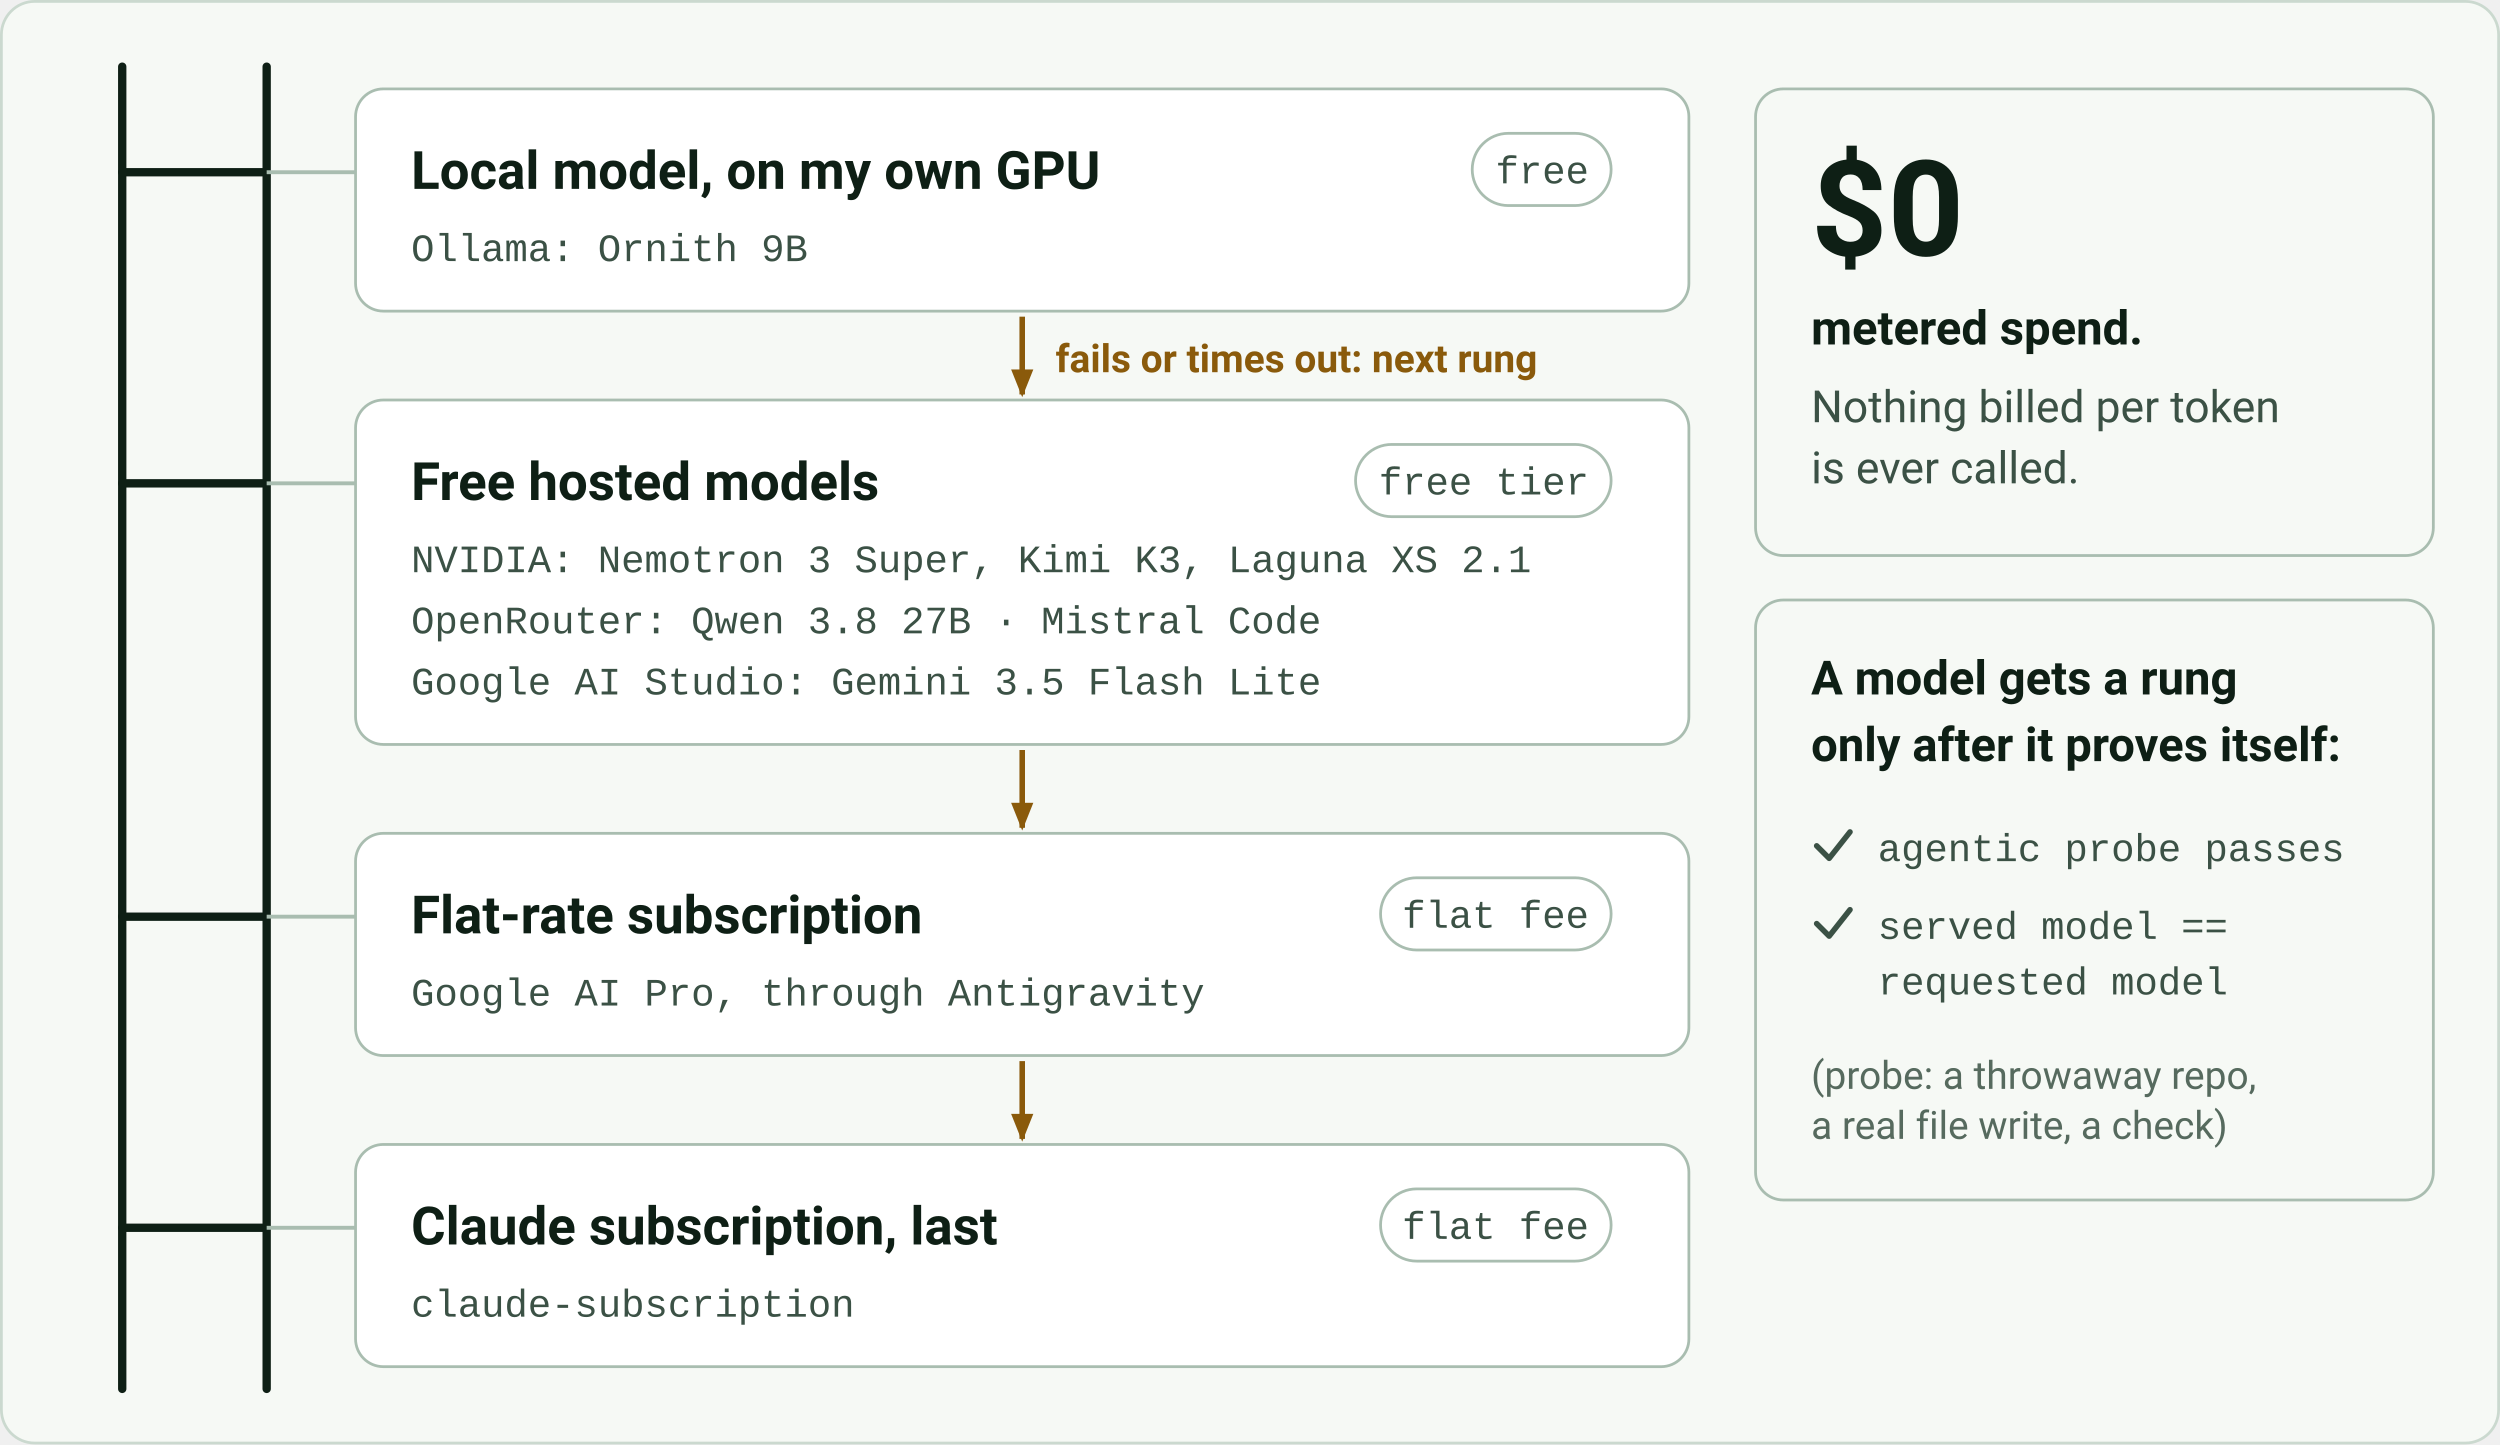
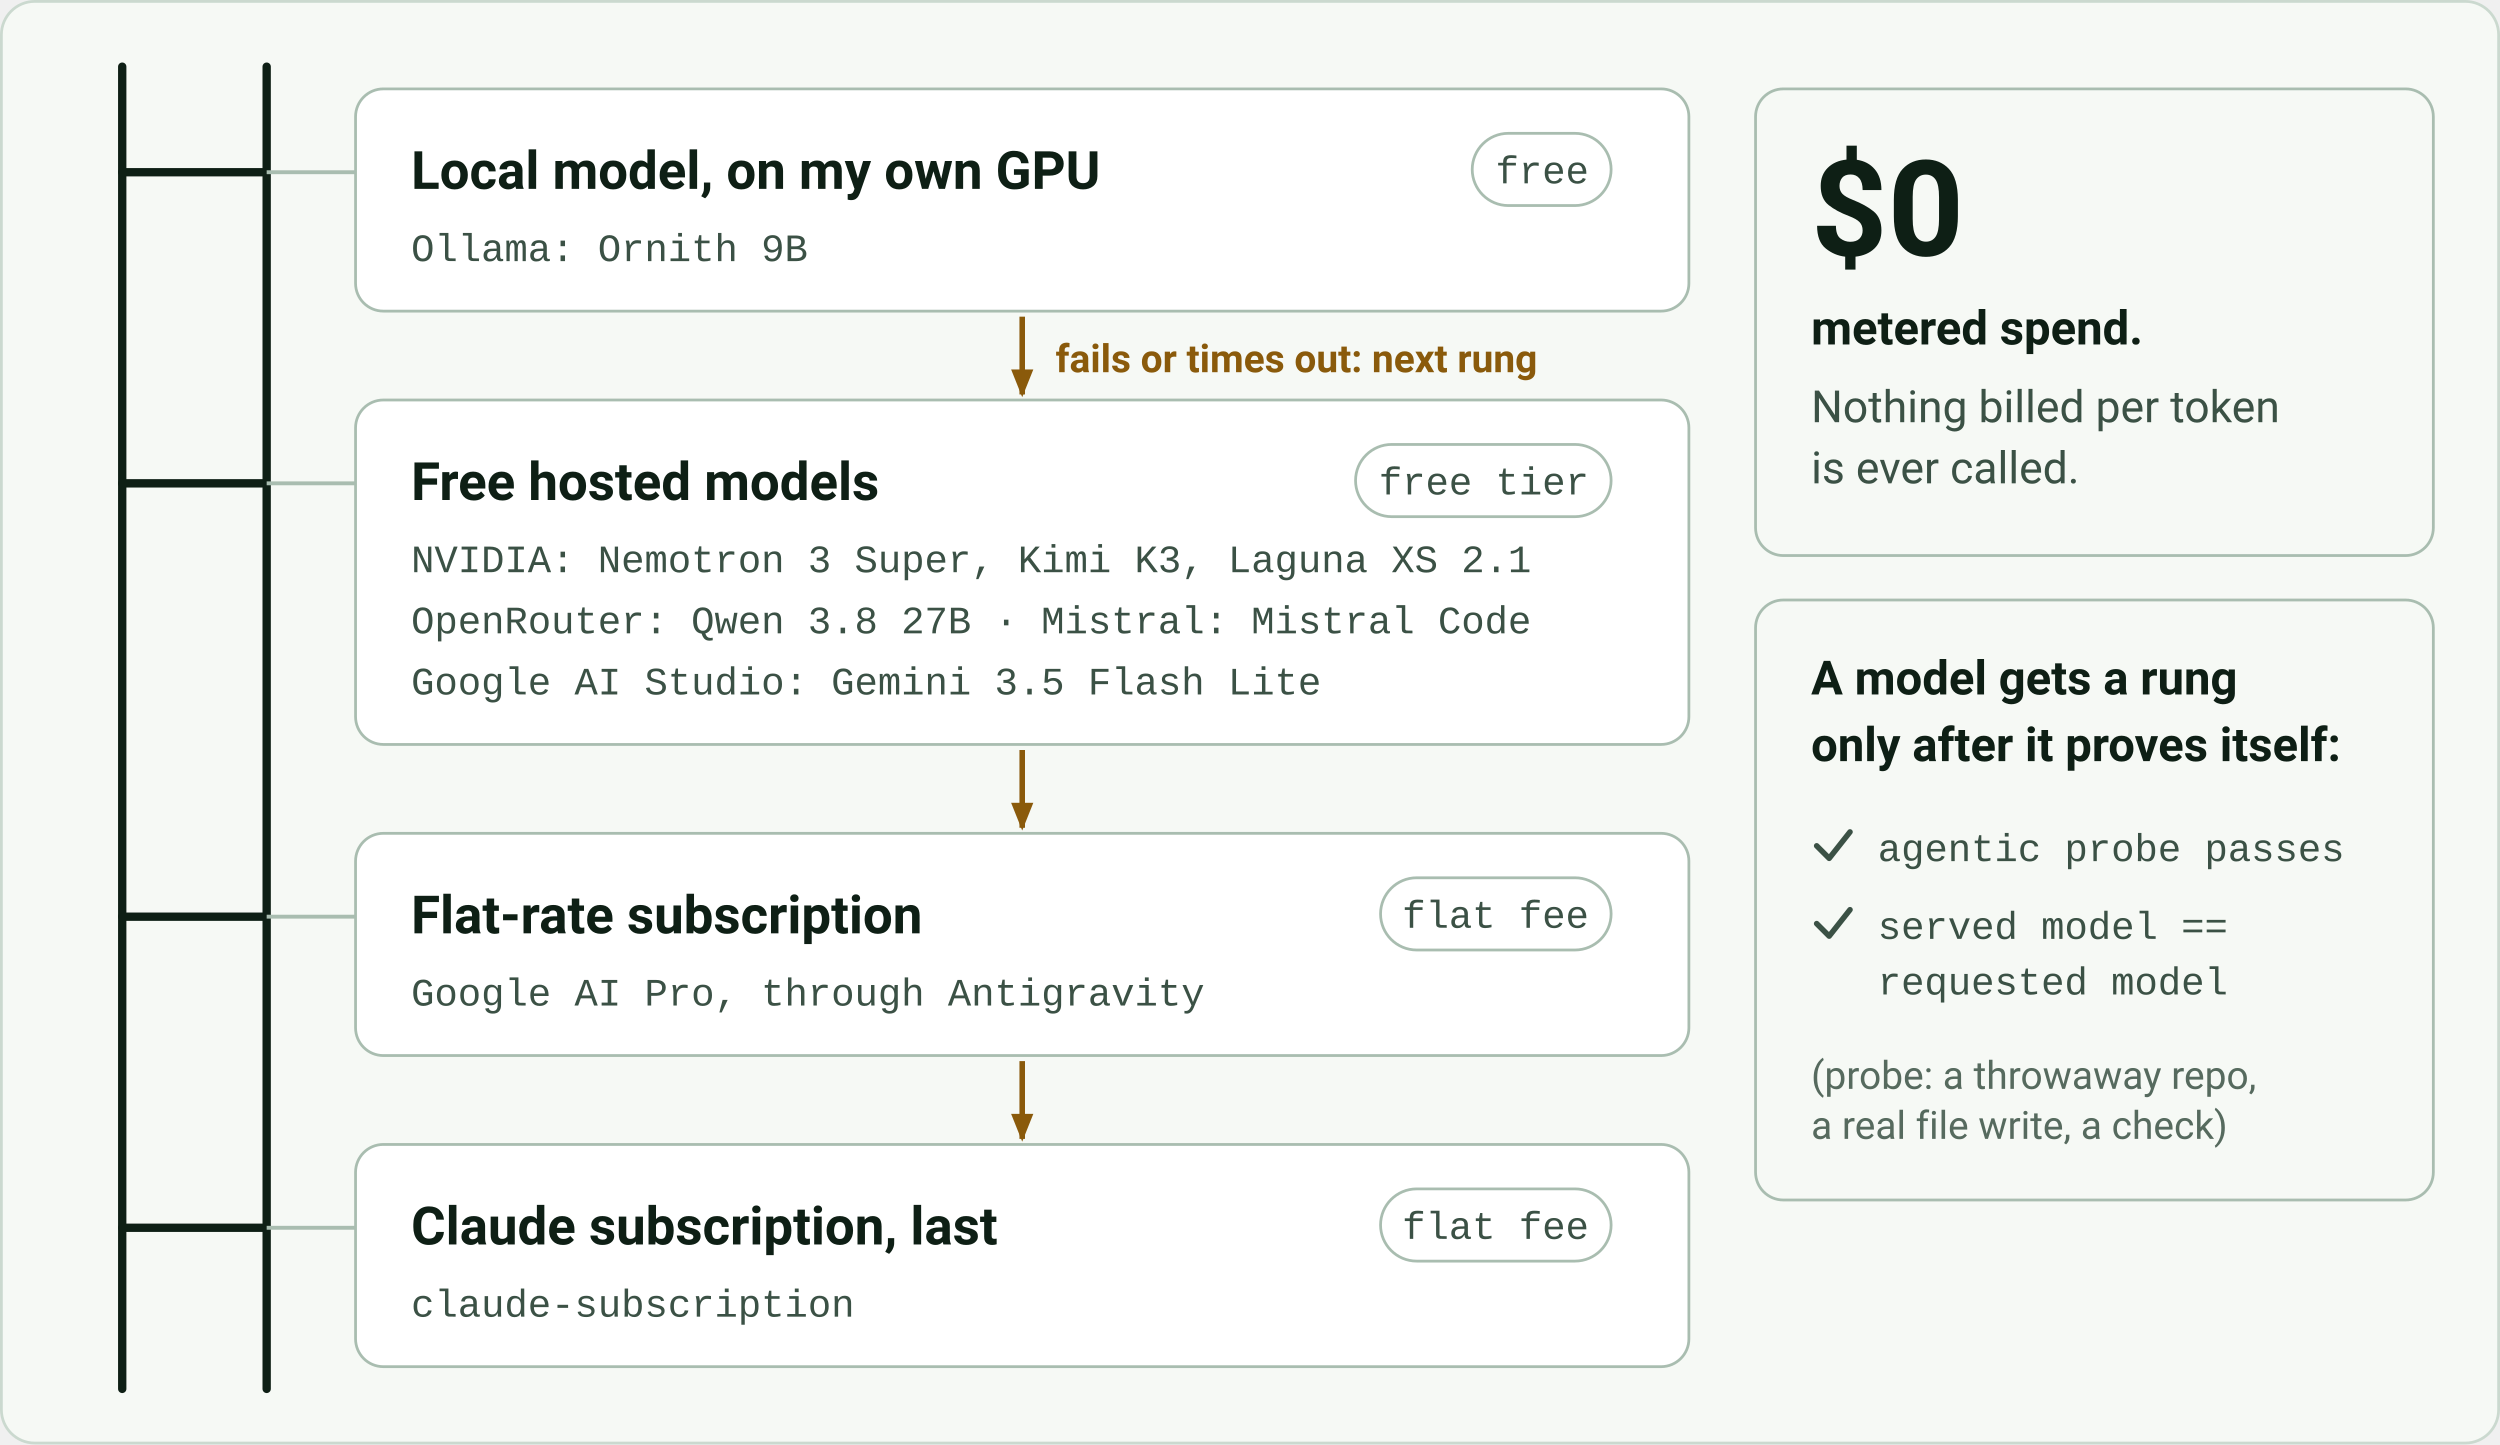
<svg xmlns="http://www.w3.org/2000/svg" viewBox="0 0 900 520" width="900" height="520" role="img" aria-labelledby="escalation-ladder-light-title escalation-ladder-light-desc">
  <style>
.s{font-family:system-ui,-apple-system,"Segoe UI",Roboto,"Helvetica Neue",Arial,sans-serif}
.m{font-family:ui-monospace,SFMono-Regular,"SF Mono",Menlo,Consolas,"Liberation Mono",monospace}
</style>
  <rect x="0.5" y="0.5" width="899" height="519" rx="12" fill="#f6f9f5" stroke="#cbd9cf" />
  <defs>
    <marker id="m-a" markerWidth="10" markerHeight="8" refX="9" refY="4" orient="auto" markerUnits="userSpaceOnUse">
      <path d="M0 0 L10 4 L0 8 Z" fill="#3b5145" />
    </marker>
    <marker id="m-ok" markerWidth="10" markerHeight="8" refX="9" refY="4" orient="auto" markerUnits="userSpaceOnUse">
      <path d="M0 0 L10 4 L0 8 Z" fill="#11764a" />
    </marker>
    <marker id="m-bad" markerWidth="10" markerHeight="8" refX="9" refY="4" orient="auto" markerUnits="userSpaceOnUse">
      <path d="M0 0 L10 4 L0 8 Z" fill="#b3362d" />
    </marker>
    <marker id="m-warn" markerWidth="10" markerHeight="8" refX="9" refY="4" orient="auto" markerUnits="userSpaceOnUse">
      <path d="M0 0 L10 4 L0 8 Z" fill="#8a5a0b" />
    </marker>
  </defs>
  <line x1="44" y1="24" x2="44" y2="500" stroke="#0e1f15" stroke-width="3" stroke-linecap="round" />
  <line x1="96" y1="24" x2="96" y2="500" stroke="#0e1f15" stroke-width="3" stroke-linecap="round" />
  <line x1="44" y1="62" x2="96" y2="62" stroke="#0e1f15" stroke-width="3" stroke-linecap="round" />
  <line x1="96" y1="62" x2="128" y2="62" stroke="#a9bdb0" stroke-width="1.4" />
  <rect x="128" y="32" width="480" height="80" rx="10" fill="#ffffff" stroke="#a9bdb0" />
  <text x="148" y="68" class="s" font-size="19" fill="#0e1f15" text-anchor="start" font-weight="600">Local model, on my own GPU</text>
  <rect x="530" y="48" width="50" height="26" rx="13" fill="none" stroke="#a9bdb0" />
  <text x="572" y="66" class="m" font-size="14" fill="#3b5145" text-anchor="end" font-weight="400">free</text>
  <text x="148" y="94" class="m" font-size="14" fill="#3b5145" text-anchor="start" font-weight="400">Ollama: Ornith 9B</text>
  <line x1="44" y1="174" x2="96" y2="174" stroke="#0e1f15" stroke-width="3" stroke-linecap="round" />
  <line x1="96" y1="174" x2="128" y2="174" stroke="#a9bdb0" stroke-width="1.4" />
  <rect x="128" y="144" width="480" height="124" rx="10" fill="#ffffff" stroke="#a9bdb0" />
  <text x="148" y="180" class="s" font-size="19" fill="#0e1f15" text-anchor="start" font-weight="600">Free hosted models</text>
  <rect x="488" y="160" width="92" height="26" rx="13" fill="none" stroke="#a9bdb0" />
  <text x="572" y="178" class="m" font-size="14" fill="#3b5145" text-anchor="end" font-weight="400">free tier</text>
  <text x="148" y="206" class="m" font-size="14" fill="#3b5145" text-anchor="start" font-weight="400">NVIDIA: Nemotron 3 Super, Kimi K3, Laguna XS 2.1</text>
-   <text x="148" y="228" class="m" font-size="14" fill="#3b5145" text-anchor="start" font-weight="400">OpenRouter: Qwen 3.8 27B  ·  Mistral Code</text>
+   <text x="148" y="228" class="m" font-size="14" fill="#3b5145" text-anchor="start" font-weight="400">OpenRouter: Qwen 3.8 27B  ·  Mistral: Mistral Code</text>
  <text x="148" y="250" class="m" font-size="14" fill="#3b5145" text-anchor="start" font-weight="400">Google AI Studio: Gemini 3.5 Flash Lite</text>
  <line x1="44" y1="330" x2="96" y2="330" stroke="#0e1f15" stroke-width="3" stroke-linecap="round" />
  <line x1="96" y1="330" x2="128" y2="330" stroke="#a9bdb0" stroke-width="1.4" />
  <rect x="128" y="300" width="480" height="80" rx="10" fill="#ffffff" stroke="#a9bdb0" />
  <text x="148" y="336" class="s" font-size="19" fill="#0e1f15" text-anchor="start" font-weight="600">Flat-rate subscription</text>
  <rect x="497" y="316" width="83" height="26" rx="13" fill="none" stroke="#a9bdb0" />
  <text x="572" y="334" class="m" font-size="14" fill="#3b5145" text-anchor="end" font-weight="400">flat fee</text>
  <text x="148" y="362" class="m" font-size="14" fill="#3b5145" text-anchor="start" font-weight="400">Google AI Pro, through Antigravity</text>
  <line x1="44" y1="442" x2="96" y2="442" stroke="#0e1f15" stroke-width="3" stroke-linecap="round" />
  <line x1="96" y1="442" x2="128" y2="442" stroke="#a9bdb0" stroke-width="1.4" />
  <rect x="128" y="412" width="480" height="80" rx="10" fill="#ffffff" stroke="#a9bdb0" />
  <text x="148" y="448" class="s" font-size="19" fill="#0e1f15" text-anchor="start" font-weight="600">Claude subscription, last</text>
  <rect x="497" y="428" width="83" height="26" rx="13" fill="none" stroke="#a9bdb0" />
  <text x="572" y="446" class="m" font-size="14" fill="#3b5145" text-anchor="end" font-weight="400">flat fee</text>
  <text x="148" y="474" class="m" font-size="14" fill="#3b5145" text-anchor="start" font-weight="400">claude-subscription</text>
  <line x1="368" y1="114" x2="368" y2="142" stroke="#8a5a0b" stroke-width="2" marker-end="url(#m-warn)" />
  <text x="380" y="134" class="s" font-size="14" fill="#8a5a0b" text-anchor="start" font-weight="600">fails or times out: next rung</text>
  <line x1="368" y1="270" x2="368" y2="298" stroke="#8a5a0b" stroke-width="2" marker-end="url(#m-warn)" />
  <line x1="368" y1="382" x2="368" y2="410" stroke="#8a5a0b" stroke-width="2" marker-end="url(#m-warn)" />
  <rect x="632" y="32" width="244" height="168" rx="10" fill="none" stroke="#a9bdb0" />
  <text x="652" y="92" class="s" font-size="48" fill="#0e1f15" text-anchor="start" font-weight="650">$0</text>
  <text x="652" y="124" class="s" font-size="17" fill="#0e1f15" text-anchor="start" font-weight="600">metered spend.</text>
  <text x="652" y="152" class="s" font-size="16" fill="#3b5145" text-anchor="start" font-weight="400">Nothing billed per token</text>
  <text x="652" y="174" class="s" font-size="16" fill="#3b5145" text-anchor="start" font-weight="400">is ever called.</text>
  <rect x="632" y="216" width="244" height="216" rx="10" fill="none" stroke="#a9bdb0" />
  <text x="652" y="250" class="s" font-size="17" fill="#0e1f15" text-anchor="start" font-weight="600">A model gets a rung</text>
  <text x="652" y="274" class="s" font-size="17" fill="#0e1f15" text-anchor="start" font-weight="600">only after it proves itself:</text>
  <path d="M654.0 304.5 L658.5 309.0 L666.0 299.5" fill="none" stroke="#3b5145" stroke-width="2" stroke-linecap="round" stroke-linejoin="round" />
  <text x="676" y="310" class="m" font-size="14" fill="#3b5145" text-anchor="start" font-weight="400">agentic probe passes</text>
  <path d="M654.0 332.5 L658.5 337.0 L666.0 327.5" fill="none" stroke="#3b5145" stroke-width="2" stroke-linecap="round" stroke-linejoin="round" />
  <text x="676" y="338" class="m" font-size="14" fill="#3b5145" text-anchor="start" font-weight="400">served model ==</text>
  <text x="676" y="358" class="m" font-size="14" fill="#3b5145" text-anchor="start" font-weight="400">requested model</text>
  <text x="652" y="392" class="s" font-size="14" fill="#566a5e" text-anchor="start" font-weight="400">(probe: a throwaway repo,</text>
  <text x="652" y="410" class="s" font-size="14" fill="#566a5e" text-anchor="start" font-weight="400">a real file write, a check)</text>
</svg>
